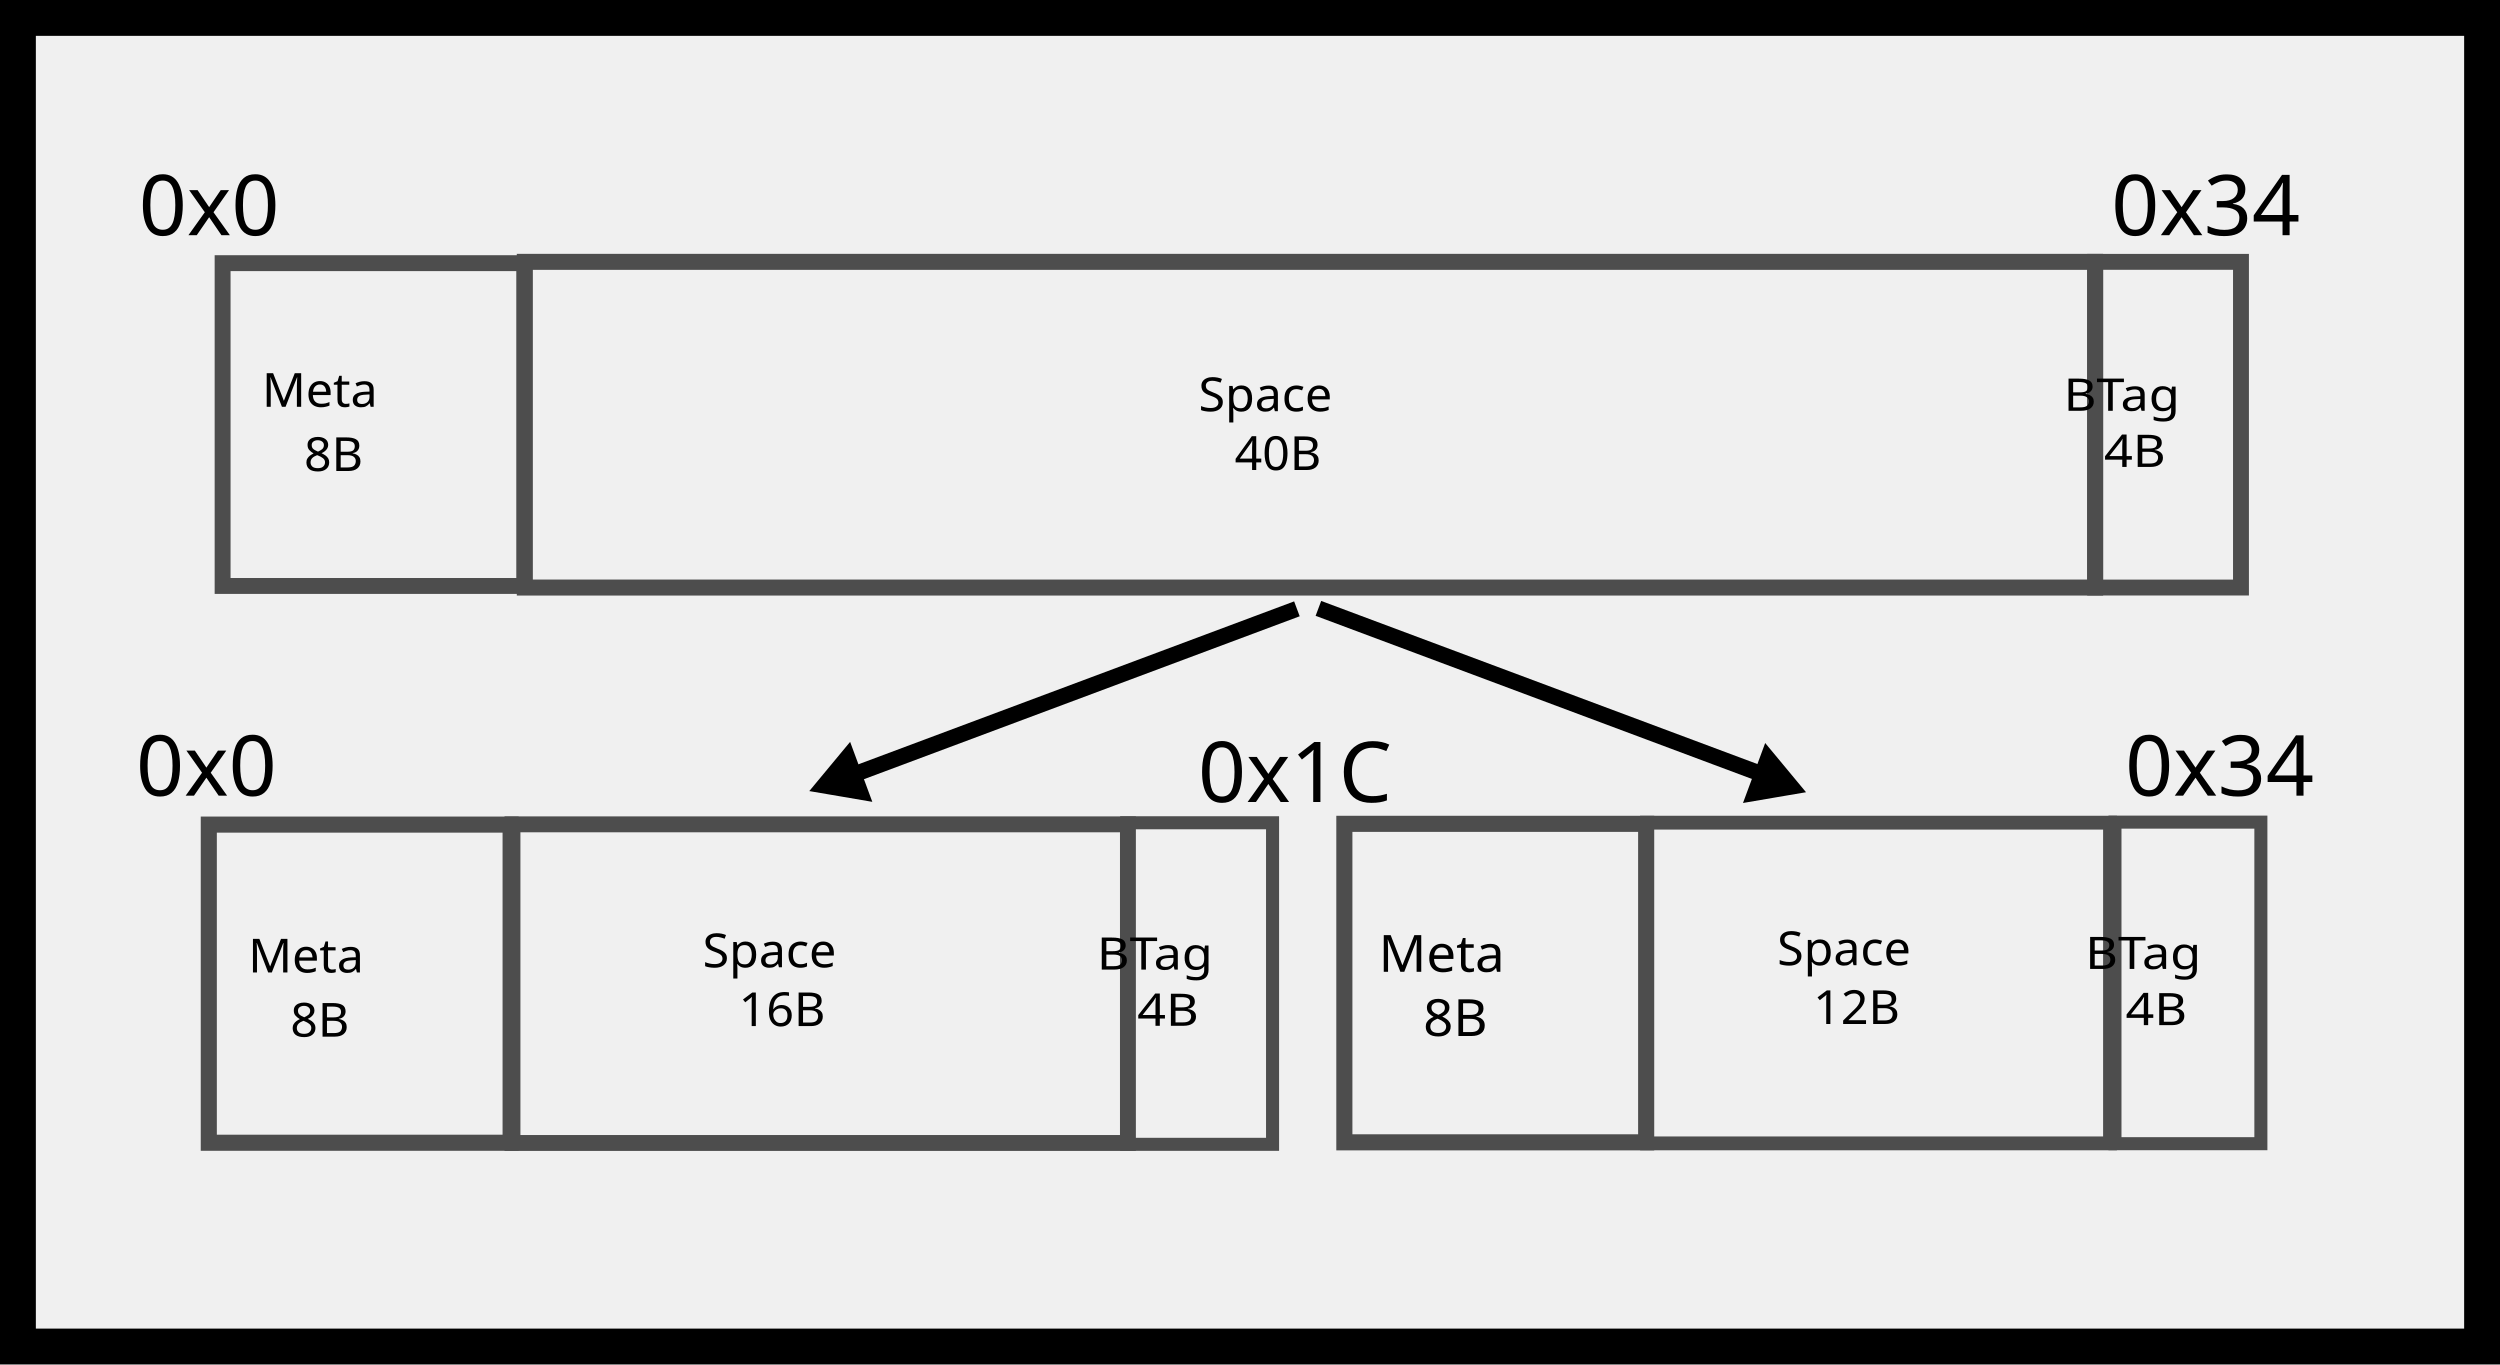
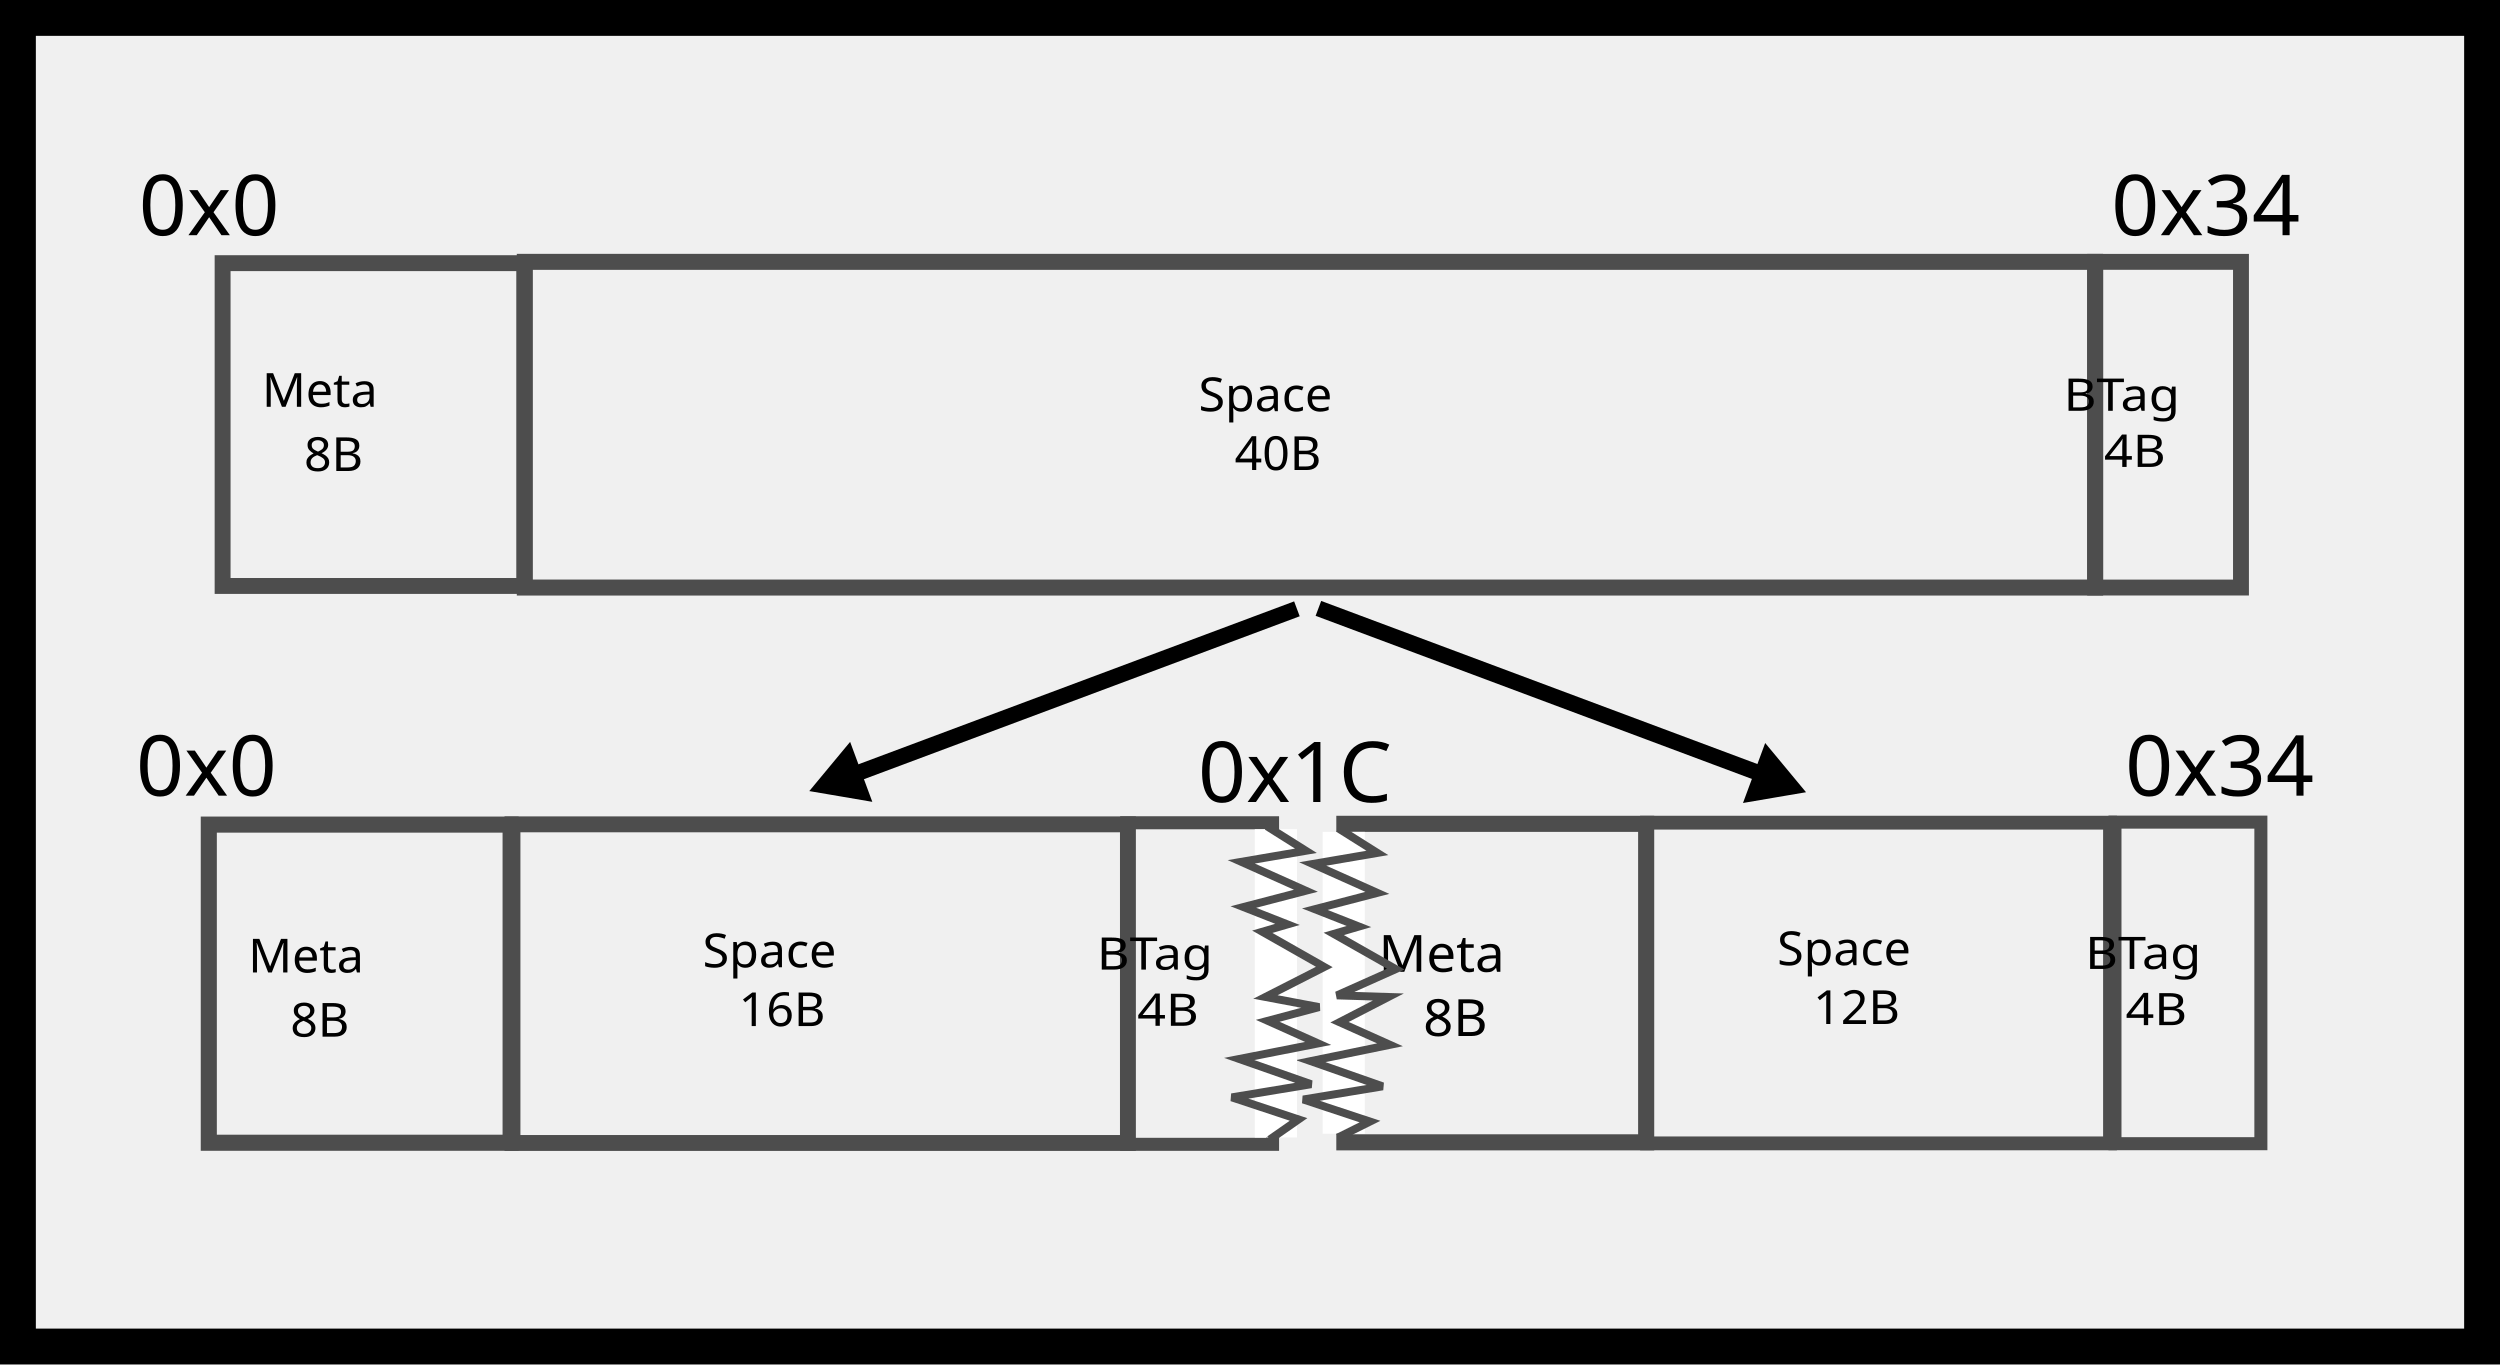
<svg xmlns="http://www.w3.org/2000/svg" xmlns:xlink="http://www.w3.org/1999/xlink" width="1188.856" height="648.856" viewBox="0 0 314.552 171.677" version="1.1" id="svg8">
  <defs id="defs2">
    <marker style="overflow:visible" id="marker7339" refX="0" refY="0" orient="auto">
      <path transform="matrix(-1.1,0,0,-1.1,-1.1,0)" d="M 8.719,4.034 -2.207,0.016 8.719,-4.002 c -1.745,2.372 -1.735,5.617 -6e-7,8.035 z" style="fill:#000000;fill-opacity:1;fill-rule:evenodd;stroke:#000000;stroke-width:0.625;stroke-linejoin:round;stroke-opacity:1" id="path7337" />
    </marker>
    <pattern xlink:href="#pattern6578" id="pattern6583" patternTransform="matrix(0.4325178,0,0,0.4325178,4.4974163e-6,4.0139026e-6)" />
    <pattern xlink:href="#pattern6569" id="pattern6574" patternTransform="matrix(0.2645833,0,0,0.2645833,23.63396,102.1428)" />
    <pattern xlink:href="#pattern6560" id="pattern6567" patternTransform="matrix(0.53125,0,0,0.53125,-1.8021038e-6,-7.7786663e-6)" />
    <pattern xlink:href="#pattern6552" id="pattern6558" patternTransform="matrix(0.5411765,0,0,0.5647059,-1.8021038e-6,-7.7786663e-6)" />
    <pattern xlink:href="#Polkadots-small" id="pattern2352" patternTransform="matrix(37.79528,0,0,37.79528,-265.7503,-961.3646)" />
    <pattern id="Polkadots-small" patternTransform="translate(0,0) scale(10,10)" height="10" width="10" patternUnits="userSpaceOnUse">
      <circle id="circle1680" r="0.05" cy="0.810" cx="2.567" style="fill:black;stroke:none" />
      <circle id="circle1682" r="0.05" cy="2.33" cx="3.048" style="fill:black;stroke:none" />
      <circle id="circle1684" r="0.05" cy="2.415" cx="4.418" style="fill:black;stroke:none" />
      <circle id="circle1686" r="0.05" cy="3.029" cx="1.844" style="fill:black;stroke:none" />
      <circle id="circle1688" r="0.05" cy="1.363" cx="6.08" style="fill:black;stroke:none" />
      <circle id="circle1690" r="0.05" cy="4.413" cx="5.819" style="fill:black;stroke:none" />
      <circle id="circle1692" r="0.05" cy="4.048" cx="4.305" style="fill:black;stroke:none" />
      <circle id="circle1694" r="0.05" cy="3.045" cx="5.541" style="fill:black;stroke:none" />
      <circle id="circle1696" r="0.05" cy="5.527" cx="4.785" style="fill:black;stroke:none" />
      <circle id="circle1698" r="0.05" cy="5.184" cx="2.667" style="fill:black;stroke:none" />
      <circle id="circle1700" r="0.05" cy="1.448" cx="7.965" style="fill:black;stroke:none" />
      <circle id="circle1702" r="0.05" cy="5.049" cx="7.047" style="fill:black;stroke:none" />
      <circle id="circle1704" r="0.05" cy="0.895" cx="4.340" style="fill:black;stroke:none" />
      <circle id="circle1706" r="0.05" cy="0.340" cx="7.125" style="fill:black;stroke:none" />
      <circle id="circle1708" r="0.05" cy="1.049" cx="9.553" style="fill:black;stroke:none" />
      <circle id="circle1710" r="0.05" cy="2.689" cx="7.006" style="fill:black;stroke:none" />
      <circle id="circle1712" r="0.05" cy="2.689" cx="8.909" style="fill:black;stroke:none" />
      <circle id="circle1714" r="0.05" cy="4.407" cx="9.315" style="fill:black;stroke:none" />
      <circle id="circle1716" r="0.05" cy="3.870" cx="7.820" style="fill:black;stroke:none" />
      <circle id="circle1718" r="0.05" cy="5.948" cx="8.270" style="fill:black;stroke:none" />
      <circle id="circle1720" r="0.05" cy="7.428" cx="7.973" style="fill:black;stroke:none" />
      <circle id="circle1722" r="0.05" cy="8.072" cx="9.342" style="fill:black;stroke:none" />
      <circle id="circle1724" r="0.05" cy="9.315" cx="8.206" style="fill:black;stroke:none" />
      <circle id="circle1726" r="0.05" cy="9.475" cx="9.682" style="fill:black;stroke:none" />
      <circle id="circle1728" r="0.05" cy="6.186" cx="9.688" style="fill:black;stroke:none" />
      <circle id="circle1730" r="0.05" cy="6.296" cx="3.379" style="fill:black;stroke:none" />
      <circle id="circle1732" r="0.05" cy="8.204" cx="2.871" style="fill:black;stroke:none" />
      <circle id="circle1734" r="0.05" cy="8.719" cx="4.59" style="fill:black;stroke:none" />
      <circle id="circle1736" r="0.05" cy="9.671" cx="3.181" style="fill:black;stroke:none" />
      <circle id="circle1738" r="0.05" cy="7.315" cx="5.734" style="fill:black;stroke:none" />
      <circle id="circle1740" r="0.05" cy="6.513" cx="6.707" style="fill:black;stroke:none" />
      <circle id="circle1742" r="0.05" cy="9.670" cx="5.730" style="fill:black;stroke:none" />
      <circle id="circle1744" r="0.05" cy="8.373" cx="6.535" style="fill:black;stroke:none" />
      <circle id="circle1746" r="0.05" cy="7.154" cx="4.37" style="fill:black;stroke:none" />
      <circle id="circle1748" r="0.05" cy="7.25" cx="0.622" style="fill:black;stroke:none" />
      <circle id="circle1750" r="0.05" cy="5.679" cx="0.831" style="fill:black;stroke:none" />
      <circle id="circle1752" r="0.05" cy="8.519" cx="1.257" style="fill:black;stroke:none" />
      <circle id="circle1754" r="0.05" cy="6.877" cx="1.989" style="fill:black;stroke:none" />
      <circle id="circle1756" r="0.05" cy="3.181" cx="0.374" style="fill:black;stroke:none" />
      <circle id="circle1758" r="0.05" cy="1.664" cx="1.166" style="fill:black;stroke:none" />
      <circle id="circle1760" r="0.05" cy="0.093" cx="1.151" style="fill:black;stroke:none" />
      <circle id="circle1762" r="0.05" cy="10.093" cx="1.151" style="fill:black;stroke:none" />
      <circle id="circle1764" r="0.05" cy="4.451" cx="1.302" style="fill:black;stroke:none" />
      <circle id="circle1766" r="0.05" cy="3.763" cx="3.047" style="fill:black;stroke:none" />
    </pattern>
    <pattern patternUnits="userSpaceOnUse" width="30.862" height="80.432" patternTransform="matrix(0.2645833,0,0,0.2645833,70.31311,254.361)" id="pattern2349">
      <rect y="1.5" x="1.5" height="77.432" width="27.862" id="rect838-1" style="opacity:1;fill:url(#pattern2352);fill-opacity:1;stroke:#000000;stroke-width:3;stroke-linejoin:bevel;stroke-miterlimit:4;stroke-dasharray:none" />
    </pattern>
    <pattern patternUnits="userSpaceOnUse" width="121.429" height="121.429" patternTransform="matrix(0.2645833,0,0,0.2645833,13.05063,100.2529)" id="pattern6552">
      <rect y="1.8897638e-06" x="50" height="121.429" width="19.286" id="rect6535" style="opacity:1;fill:#000000;fill-opacity:1;stroke:#800000;stroke-width:0;stroke-linejoin:miter;stroke-miterlimit:4;stroke-dasharray:none" />
      <rect transform="rotate(90)" y="-121.429" x="47.5" height="121.429" width="19.286" id="rect6535-6" style="opacity:1;fill:#000000;fill-opacity:1;stroke:#800000;stroke-width:0;stroke-linejoin:miter;stroke-miterlimit:4;stroke-dasharray:none" />
    </pattern>
    <pattern patternUnits="userSpaceOnUse" width="65.714" height="68.571" patternTransform="matrix(0.2645833,0,0,0.2645833,13.05063,100.2529)" id="pattern6560">
      <rect id="rect6556" y="0" x="0" height="68.571" width="65.714" style="fill:url(#pattern6558);stroke:none;stroke-width:2.089" />
    </pattern>
    <pattern patternUnits="userSpaceOnUse" width="34.911" height="36.429" patternTransform="matrix(0.2645833,0,0,0.2645833,13.05063,100.2529)" id="pattern6569">
      <rect id="rect6563" y="0" x="0" height="36.429" width="34.911" style="fill:url(#pattern6567);stroke:none;stroke-width:2.008" />
    </pattern>
    <pattern patternUnits="userSpaceOnUse" width="49.089" height="49.089" patternTransform="matrix(0.2645833,0,0,0.2645833,16.90366,109.6811)" id="pattern6578">
      <path id="path6576" d="M 4.009,45.08 45.08,4.009" style="fill:none;stroke:#000000;stroke-width:11.339;stroke-linecap:butt;stroke-linejoin:miter;stroke-miterlimit:4;stroke-dasharray:none;stroke-opacity:1" />
    </pattern>
    <pattern patternUnits="userSpaceOnUse" width="21.232" height="21.232" patternTransform="matrix(0.2645833,0,0,0.2645833,24.27419,109.6811)" id="pattern6585">
      <rect id="rect6581" y="5.6843419e-14" x="0" height="21.232" width="21.232" style="fill:url(#pattern6583);stroke:none;stroke-width:1.635" />
    </pattern>
    <pattern patternUnits="userSpaceOnUse" width="34.911" height="36.429" patternTransform="matrix(0.2645833,0,0,0.2645833,13.05063,100.2529)" id="pattern6569-8">
      <rect id="rect6563-9" y="0" x="0" height="36.429" width="34.911" style="fill:url(#pattern6567-8);stroke:none;stroke-width:2.008" />
    </pattern>
    <pattern xlink:href="#pattern6560-5" id="pattern6567-8" patternTransform="matrix(0.53125,0,0,0.53125,-1.8021038e-6,-7.7786663e-6)" />
    <pattern patternUnits="userSpaceOnUse" width="65.714" height="68.571" patternTransform="matrix(0.2645833,0,0,0.2645833,13.05063,100.2529)" id="pattern6560-5">
      <rect id="rect6556-4" y="0" x="0" height="68.571" width="65.714" style="fill:url(#pattern6558-8);stroke:none;stroke-width:2.089" />
    </pattern>
    <pattern xlink:href="#pattern6552-6" id="pattern6558-8" patternTransform="matrix(0.5411765,0,0,0.5647059,-1.8021038e-6,-7.7786663e-6)" />
    <pattern patternUnits="userSpaceOnUse" width="121.429" height="121.429" patternTransform="matrix(0.2645833,0,0,0.2645833,13.05063,100.2529)" id="pattern6552-6">
      <rect y="1.8897638e-06" x="50" height="121.429" width="19.286" id="rect6535-0" style="opacity:1;fill:#000000;fill-opacity:1;stroke:#800000;stroke-width:0;stroke-linejoin:miter;stroke-miterlimit:4;stroke-dasharray:none" />
      <rect transform="rotate(90)" y="-121.429" x="47.5" height="121.429" width="19.286" id="rect6535-6-9" style="opacity:1;fill:#000000;fill-opacity:1;stroke:#800000;stroke-width:0;stroke-linejoin:miter;stroke-miterlimit:4;stroke-dasharray:none" />
    </pattern>
    <pattern patternUnits="userSpaceOnUse" width="21.232" height="21.232" patternTransform="matrix(0.2645833,0,0,0.2645833,24.27419,109.6811)" id="pattern6585-2">
      <rect id="rect6581-4" y="5.6843419e-14" x="0" height="21.232" width="21.232" style="fill:url(#pattern6583-1);stroke:none;stroke-width:1.635" />
    </pattern>
    <pattern xlink:href="#pattern6578-6" id="pattern6583-1" patternTransform="matrix(0.4325178,0,0,0.4325178,4.4974163e-6,4.0139026e-6)" />
    <pattern patternUnits="userSpaceOnUse" width="49.089" height="49.089" patternTransform="matrix(0.2645833,0,0,0.2645833,16.90366,109.6811)" id="pattern6578-6">
      <path id="path6576-9" d="M 4.009,45.08 45.08,4.009" style="fill:none;stroke:#000000;stroke-width:11.339;stroke-linecap:butt;stroke-linejoin:miter;stroke-miterlimit:4;stroke-dasharray:none;stroke-opacity:1" />
    </pattern>
  </defs>
  <g id="layer1" transform="translate(0.4523976,-125.7758)">
    <rect style="opacity:1;fill:none;fill-opacity:1;stroke:#000000;stroke-width:4.511;stroke-linejoin:miter;stroke-miterlimit:4;stroke-dasharray:none" id="rect815" width="310.041" height="167.166" x="1.803" y="128.031" />
    <rect style="opacity:1;fill:none;fill-opacity:1;stroke:#4d4d4d;stroke-width:2;stroke-linejoin:miter;stroke-miterlimit:4;stroke-dasharray:none" id="rect838" width="37.961" height="40.615" x="27.556" y="158.887" />
    <rect style="opacity:1;fill:none;fill-opacity:1;stroke:#4d4d4d;stroke-width:2.014;stroke-linejoin:miter;stroke-miterlimit:4;stroke-dasharray:none" id="rect838-3" width="197.582" height="40.98" x="65.578" y="158.722" />
    <rect style="fill:none;fill-opacity:1;stroke:#4d4d4d;stroke-width:2;stroke-miterlimit:4;stroke-dasharray:none;stroke-opacity:1" width="18.349" height="40.98" x="263.16" y="158.722" id="rect2354" />
    <text xml:space="preserve" style="font-style:normal;font-variant:normal;font-weight:normal;font-stretch:normal;font-size:5.986px;line-height:1.25;font-family:sans-serif;-inkscape-font-specification:'sans-serif, Normal';font-variant-ligatures:normal;font-variant-caps:normal;font-variant-numeric:normal;font-feature-settings:normal;text-align:center;letter-spacing:0px;word-spacing:0px;writing-mode:lr-tb;text-anchor:middle;fill:#000000;fill-opacity:1;stroke:none;stroke-width:0.15" x="257.232" y="187.836" id="text6592" transform="scale(1.058467,0.9447622)">
      <tspan id="tspan6846" x="257.232" y="187.836" style="stroke-width:0.15;-inkscape-font-specification:'sans-serif, Normal';font-family:sans-serif;font-weight:normal;font-style:normal;font-stretch:normal;font-variant:normal;font-size:5.997px;text-anchor:middle;text-align:center;writing-mode:lr;font-variant-ligatures:normal;font-variant-caps:normal;font-variant-numeric:normal;font-feature-settings:normal">BTag</tspan>
      <tspan x="257.232" y="195.318" style="stroke-width:0.15;-inkscape-font-specification:'sans-serif, Normal';font-family:sans-serif;font-weight:normal;font-style:normal;font-stretch:normal;font-variant:normal;font-size:5.997px;text-anchor:middle;text-align:center;writing-mode:lr;font-variant-ligatures:normal;font-variant-caps:normal;font-variant-numeric:normal;font-feature-settings:normal" id="tspan7043">4B</tspan>
    </text>
    <text xml:space="preserve" style="font-style:normal;font-variant:normal;font-weight:normal;font-stretch:normal;font-size:5.997px;line-height:1.25;font-family:sans-serif;-inkscape-font-specification:'sans-serif, Normal';font-variant-ligatures:normal;font-variant-caps:normal;font-variant-numeric:normal;font-feature-settings:normal;text-align:center;letter-spacing:0px;word-spacing:0px;writing-mode:lr-tb;text-anchor:middle;fill:#000000;fill-opacity:1;stroke:none;stroke-width:0.274" x="162.182" y="179.818" id="text6608" transform="scale(1.012976,0.9871903)">
      <tspan x="162.182" y="179.818" style="font-style:normal;font-variant:normal;font-weight:normal;font-stretch:normal;font-size:5.997px;font-family:sans-serif;-inkscape-font-specification:'sans-serif, Normal';font-variant-ligatures:normal;font-variant-caps:normal;font-variant-numeric:normal;font-feature-settings:normal;text-align:center;writing-mode:lr-tb;text-anchor:middle;stroke-width:0.274" id="tspan6610">Space</tspan>
      <tspan x="162.182" y="187.315" style="font-style:normal;font-variant:normal;font-weight:normal;font-stretch:normal;font-size:5.997px;font-family:sans-serif;-inkscape-font-specification:'sans-serif, Normal';font-variant-ligatures:normal;font-variant-caps:normal;font-variant-numeric:normal;font-feature-settings:normal;text-align:center;writing-mode:lr-tb;text-anchor:middle;stroke-width:0.274" id="tspan7049">40B</tspan>
    </text>
    <text xml:space="preserve" style="font-style:normal;font-variant:normal;font-weight:normal;font-stretch:normal;font-size:6.542px;line-height:1.25;font-family:sans-serif;-inkscape-font-specification:'sans-serif, Normal';font-variant-ligatures:normal;font-variant-caps:normal;font-variant-numeric:normal;font-feature-settings:normal;text-align:center;letter-spacing:0px;word-spacing:0px;writing-mode:lr-tb;text-anchor:middle;fill:#000000;fill-opacity:1;stroke:none;stroke-width:0.164" x="45.233" y="179.259" id="text6592-6" transform="scale(1.012976,0.9871903)">
      <tspan id="tspan6713" x="45.233" y="179.259" style="font-style:normal;font-variant:normal;font-weight:normal;font-stretch:normal;font-size:5.997px;font-family:sans-serif;-inkscape-font-specification:'sans-serif, Normal';font-variant-ligatures:normal;font-variant-caps:normal;font-variant-numeric:normal;font-feature-settings:normal;text-align:center;writing-mode:lr-tb;text-anchor:middle;stroke-width:0.164">Meta</tspan>
      <tspan x="45.233" y="187.437" style="font-style:normal;font-variant:normal;font-weight:normal;font-stretch:normal;font-size:5.997px;font-family:sans-serif;-inkscape-font-specification:'sans-serif, Normal';font-variant-ligatures:normal;font-variant-caps:normal;font-variant-numeric:normal;font-feature-settings:normal;text-align:center;writing-mode:lr-tb;text-anchor:middle;stroke-width:0.164" id="tspan7041">8B</tspan>
    </text>
    <rect style="opacity:1;fill:none;fill-opacity:1;stroke:#4d4d4d;stroke-width:2.025;stroke-linejoin:miter;stroke-miterlimit:4;stroke-dasharray:none" id="rect838-4" width="37.975" height="40.029" x="25.818" y="229.528" />
    <rect style="opacity:1;fill:none;fill-opacity:1;stroke:#4d4d4d;stroke-width:2;stroke-linejoin:miter;stroke-miterlimit:4;stroke-dasharray:none" id="rect838-3-6" width="77.437" height="40.091" x="64.027" y="229.495" />
    <rect style="fill:none;fill-opacity:1;stroke:#4d4d4d;stroke-width:1.641;stroke-miterlimit:4;stroke-dasharray:none;stroke-opacity:1" width="18.359" height="40.459" x="141.303" y="229.297" id="rect2354-6" />
    <text xml:space="preserve" style="font-style:normal;font-variant:normal;font-weight:normal;font-stretch:normal;font-size:5.986px;line-height:1.25;font-family:sans-serif;-inkscape-font-specification:'sans-serif, Normal';font-variant-ligatures:normal;font-variant-caps:normal;font-variant-numeric:normal;font-feature-settings:normal;text-align:center;letter-spacing:0px;word-spacing:0px;writing-mode:lr-tb;text-anchor:middle;fill:#000000;fill-opacity:1;stroke:none;stroke-width:0.15" x="142.301" y="262.26" id="text6592-3" transform="scale(1.058467,0.9447622)">
      <tspan id="tspan6846-6" x="142.301" y="262.26" style="stroke-width:0.15">BTag</tspan>
      <tspan x="142.301" y="269.742" style="stroke-width:0.15" id="tspan7509">4B</tspan>
    </text>
    <text xml:space="preserve" style="font-style:normal;font-variant:normal;font-weight:normal;font-stretch:normal;font-size:6.542px;line-height:1.25;font-family:sans-serif;-inkscape-font-specification:'sans-serif, Normal';font-variant-ligatures:normal;font-variant-caps:normal;font-variant-numeric:normal;font-feature-settings:normal;text-align:center;letter-spacing:0px;word-spacing:0px;writing-mode:lr-tb;text-anchor:middle;fill:#000000;fill-opacity:1;stroke:none;stroke-width:0.164" x="43.525" y="251.354" id="text6592-6-4" transform="scale(1.012976,0.9871903)">
      <tspan id="tspan6713-0" x="43.525" y="251.354" style="stroke-width:0.164;-inkscape-font-specification:'sans-serif, Normal';font-family:sans-serif;font-weight:normal;font-style:normal;font-stretch:normal;font-variant:normal;font-size:5.997px;text-anchor:middle;text-align:center;writing-mode:lr;font-variant-ligatures:normal;font-variant-caps:normal;font-variant-numeric:normal;font-feature-settings:normal">Meta</tspan>
      <tspan x="43.525" y="259.532" style="stroke-width:0.164;-inkscape-font-specification:'sans-serif, Normal';font-family:sans-serif;font-weight:normal;font-style:normal;font-stretch:normal;font-variant:normal;font-size:5.997px;text-anchor:middle;text-align:center;writing-mode:lr;font-variant-ligatures:normal;font-variant-caps:normal;font-variant-numeric:normal;font-feature-settings:normal" id="tspan7041-1">8B</tspan>
    </text>
    <rect style="opacity:1;fill:none;fill-opacity:1;stroke:#4d4d4d;stroke-width:2.026;stroke-linejoin:miter;stroke-miterlimit:4;stroke-dasharray:none" id="rect838-4-8" width="37.974" height="40.074" x="168.696" y="229.431" />
    <rect style="opacity:1;fill:none;fill-opacity:1;stroke:#4d4d4d;stroke-width:1.74;stroke-linejoin:miter;stroke-miterlimit:4;stroke-dasharray:none" id="rect838-3-6-6" width="58.26" height="40.351" x="206.772" y="229.285" />
    <rect style="fill:none;fill-opacity:1;stroke:#4d4d4d;stroke-width:1.641;stroke-miterlimit:4;stroke-dasharray:none;stroke-opacity:1" width="18.359" height="40.459" x="265.654" y="229.217" id="rect2354-6-10" />
    <text xml:space="preserve" style="font-style:normal;font-variant:normal;font-weight:normal;font-stretch:normal;font-size:5.986px;line-height:1.25;font-family:sans-serif;-inkscape-font-specification:'sans-serif, Normal';font-variant-ligatures:normal;font-variant-caps:normal;font-variant-numeric:normal;font-feature-settings:normal;text-align:center;letter-spacing:0px;word-spacing:0px;writing-mode:lr-tb;text-anchor:middle;fill:#000000;fill-opacity:1;stroke:none;stroke-width:0.15" x="259.786" y="262.174" id="text6592-3-4" transform="scale(1.058467,0.9447622)">
      <tspan id="tspan6846-6-5" x="259.786" y="262.174" style="stroke-width:0.15">BTag</tspan>
      <tspan x="259.786" y="269.656" style="stroke-width:0.15" id="tspan7509-9">4B</tspan>
    </text>
    <text xml:space="preserve" style="font-style:normal;font-variant:normal;font-weight:normal;font-stretch:normal;font-size:6.542px;line-height:1.25;font-family:sans-serif;-inkscape-font-specification:'sans-serif, Normal';font-variant-ligatures:normal;font-variant-caps:normal;font-variant-numeric:normal;font-feature-settings:normal;text-align:center;letter-spacing:0px;word-spacing:0px;writing-mode:lr-tb;text-anchor:middle;fill:#000000;fill-opacity:1;stroke:none;stroke-width:0.164" x="184.57" y="251.272" id="text6592-6-4-9" transform="scale(1.012976,0.9871903)">
      <tspan id="tspan6713-0-4" x="184.57" y="251.272" style="stroke-width:0.164">Meta</tspan>
      <tspan x="184.57" y="259.45" style="stroke-width:0.164" id="tspan7041-1-3">8B</tspan>
    </text>
    <path style="fill:none;stroke:#000000;stroke-width:2;stroke-linecap:butt;stroke-linejoin:miter;stroke-miterlimit:4;stroke-dasharray:none;stroke-opacity:1" d="m 221.886,165.073 c -18.355,6.863 -36.709,13.726 -55.065,20.589" id="path7051-1-4" transform="translate(-59.16,37.30627)" />
    <path style="opacity:1;fill:#000000;fill-opacity:1;stroke:#000000;stroke-width:2;stroke-linejoin:miter;stroke-miterlimit:4;stroke-dasharray:none" id="path7343-1-1" d="m -198.073,-208.729 1.146,1.984 1.146,1.984 -2.291,0 -2.291,0 1.146,-1.984 z" transform="rotate(-110.3032,103.4504,-96.95733)" />
    <path style="fill:none;stroke:#000000;stroke-width:2;stroke-linecap:butt;stroke-linejoin:miter;stroke-miterlimit:4;stroke-dasharray:none;stroke-opacity:1" d="m 221.886,165.073 c -18.355,6.863 -36.709,13.726 -55.065,20.589" id="path7051-1-4-7" transform="matrix(-1,0,0,1,387.3161,37.25035)" />
    <path style="opacity:1;fill:#000000;fill-opacity:1;stroke:#000000;stroke-width:2;stroke-linejoin:miter;stroke-miterlimit:4;stroke-dasharray:none" id="path7343-1-1-4" d="m -198.073,-208.729 1.146,1.984 1.146,1.984 -2.291,0 -2.291,0 1.146,-1.984 z" transform="matrix(0.346988,-0.9378696,-0.9378696,-0.346988,97.87628,-33.43319)" />
    <text xml:space="preserve" style="font-style:normal;font-weight:normal;font-size:10.583px;line-height:1.25;font-family:sans-serif;letter-spacing:0px;word-spacing:0px;fill:#000000;fill-opacity:1;stroke:none;stroke-width:0.265" x="17.01" y="155.371" id="text7608">
      <tspan id="tspan7606" x="17.01" y="155.371" style="stroke-width:0.265">0x0</tspan>
    </text>
    <text xml:space="preserve" style="font-style:normal;font-weight:normal;font-size:10.583px;line-height:1.25;font-family:sans-serif;letter-spacing:0px;word-spacing:0px;fill:#000000;fill-opacity:1;stroke:none;stroke-width:0.265" x="265.189" y="155.371" id="text7612">
      <tspan id="tspan7610" x="265.189" y="155.371" style="stroke-width:0.265">0x34</tspan>
    </text>
    <text xml:space="preserve" style="font-style:normal;font-weight:normal;font-size:10.583px;line-height:1.25;font-family:sans-serif;letter-spacing:0px;word-spacing:0px;fill:#000000;fill-opacity:1;stroke:none;stroke-width:0.265" x="266.938" y="225.893" id="text7612-5">
      <tspan id="tspan7610-3" x="266.938" y="225.893" style="stroke-width:0.265">0x34</tspan>
    </text>
    <text xml:space="preserve" style="font-style:normal;font-weight:normal;font-size:10.583px;line-height:1.25;font-family:sans-serif;letter-spacing:0px;word-spacing:0px;fill:#000000;fill-opacity:1;stroke:none;stroke-width:0.265" x="16.665" y="225.891" id="text7608-9">
      <tspan id="tspan7606-3" x="16.665" y="225.891" style="stroke-width:0.265">0x0</tspan>
    </text>
    <text xml:space="preserve" style="font-style:normal;font-variant:normal;font-weight:normal;font-stretch:normal;font-size:5.997px;line-height:1.25;font-family:sans-serif;-inkscape-font-specification:'sans-serif, Normal';font-variant-ligatures:normal;font-variant-caps:normal;font-variant-numeric:normal;font-feature-settings:normal;text-align:center;letter-spacing:0px;word-spacing:0px;writing-mode:lr-tb;text-anchor:middle;fill:#000000;fill-opacity:1;stroke:none;stroke-width:0.274" x="100.586" y="250.691" id="text6608-0" transform="scale(1.012976,0.9871903)">
      <tspan x="100.586" y="250.691" style="font-style:normal;font-variant:normal;font-weight:normal;font-stretch:normal;font-size:5.997px;font-family:sans-serif;-inkscape-font-specification:'sans-serif, Normal';font-variant-ligatures:normal;font-variant-caps:normal;font-variant-numeric:normal;font-feature-settings:normal;text-align:center;writing-mode:lr-tb;text-anchor:middle;stroke-width:0.274" id="tspan6610-0">Space</tspan>
      <tspan x="100.586" y="258.188" style="font-style:normal;font-variant:normal;font-weight:normal;font-stretch:normal;font-size:5.997px;font-family:sans-serif;-inkscape-font-specification:'sans-serif, Normal';font-variant-ligatures:normal;font-variant-caps:normal;font-variant-numeric:normal;font-feature-settings:normal;text-align:center;writing-mode:lr-tb;text-anchor:middle;stroke-width:0.274" id="tspan7049-4">16B</tspan>
    </text>
    <text xml:space="preserve" style="font-style:normal;font-variant:normal;font-weight:normal;font-stretch:normal;font-size:5.997px;line-height:1.25;font-family:sans-serif;-inkscape-font-specification:'sans-serif, Normal';font-variant-ligatures:normal;font-variant-caps:normal;font-variant-numeric:normal;font-feature-settings:normal;text-align:center;letter-spacing:0px;word-spacing:0px;writing-mode:lr-tb;text-anchor:middle;fill:#000000;fill-opacity:1;stroke:none;stroke-width:0.274" x="234.056" y="250.423" id="text6608-3" transform="scale(1.012976,0.9871903)">
      <tspan x="234.056" y="250.423" style="font-style:normal;font-variant:normal;font-weight:normal;font-stretch:normal;font-size:5.997px;font-family:sans-serif;-inkscape-font-specification:'sans-serif, Normal';font-variant-ligatures:normal;font-variant-caps:normal;font-variant-numeric:normal;font-feature-settings:normal;text-align:center;writing-mode:lr-tb;text-anchor:middle;stroke-width:0.274" id="tspan6610-01">Space</tspan>
      <tspan x="234.056" y="257.92" style="font-style:normal;font-variant:normal;font-weight:normal;font-stretch:normal;font-size:5.997px;font-family:sans-serif;-inkscape-font-specification:'sans-serif, Normal';font-variant-ligatures:normal;font-variant-caps:normal;font-variant-numeric:normal;font-feature-settings:normal;text-align:center;writing-mode:lr-tb;text-anchor:middle;stroke-width:0.274" id="tspan7049-3">12B</tspan>
    </text>
    <text xml:space="preserve" style="font-style:normal;font-weight:normal;font-size:10.583px;line-height:1.25;font-family:sans-serif;letter-spacing:0px;word-spacing:0px;fill:#000000;fill-opacity:1;stroke:none;stroke-width:0.265" x="150.28" y="226.685" id="text7608-9-2">
      <tspan id="tspan7606-3-4" x="150.28" y="226.685" style="stroke-width:0.265">0x1C</tspan>
    </text>
+     <rect style="opacity:1;fill:#ffffff;fill-opacity:1;stroke:#ffffff;stroke-width:1.992;stroke-linejoin:miter;stroke-miterlimit:4;stroke-dasharray:none" id="rect7738" width="3.316" height="35.988" x="166.959" y="231.438" />
+     <path style="fill:none;stroke:#4d4d4d;stroke-width:1;stroke-linecap:butt;stroke-linejoin:miter;stroke-miterlimit:4;stroke-dasharray:none;stroke-opacity:1" d="m 167.951,230.01 4.898,3.082 -8.136,1.389 8.136,3.638 -7.871,2.051 5.556,2.183 -3.175,0.926 7.805,4.432 -7.408,3.307 6.482,0.198 -6.152,3.175 6.35,2.844 -9.988,2.051 9.062,3.175 -9.988,1.654 8.401,2.778 -4.015,1.998" id="path7740" />
+     <rect style="opacity:1;fill:#ffffff;fill-opacity:1;stroke:#ffffff;stroke-width:2.008;stroke-linejoin:miter;stroke-miterlimit:4;stroke-dasharray:none" id="rect7738-5" width="3.299" height="36.778" x="158.434" y="231.114" />
+     <path style="fill:none;stroke:#4d4d4d;stroke-width:1;stroke-linecap:butt;stroke-linejoin:miter;stroke-miterlimit:4;stroke-dasharray:none;stroke-opacity:1" d="m 158.96,229.741 4.898,3.082 -8.136,1.389 8.136,3.638 -7.871,2.051 5.556,2.183 -3.175,0.926 7.805,4.432 -7.408,3.775 6.763,1.274 -6.479,1.725 6.35,2.844 -9.941,1.957 9.062,3.175 -9.988,1.654 8.401,2.778 -3.64,2.536" id="path7740-4" />
  </g>
</svg>
